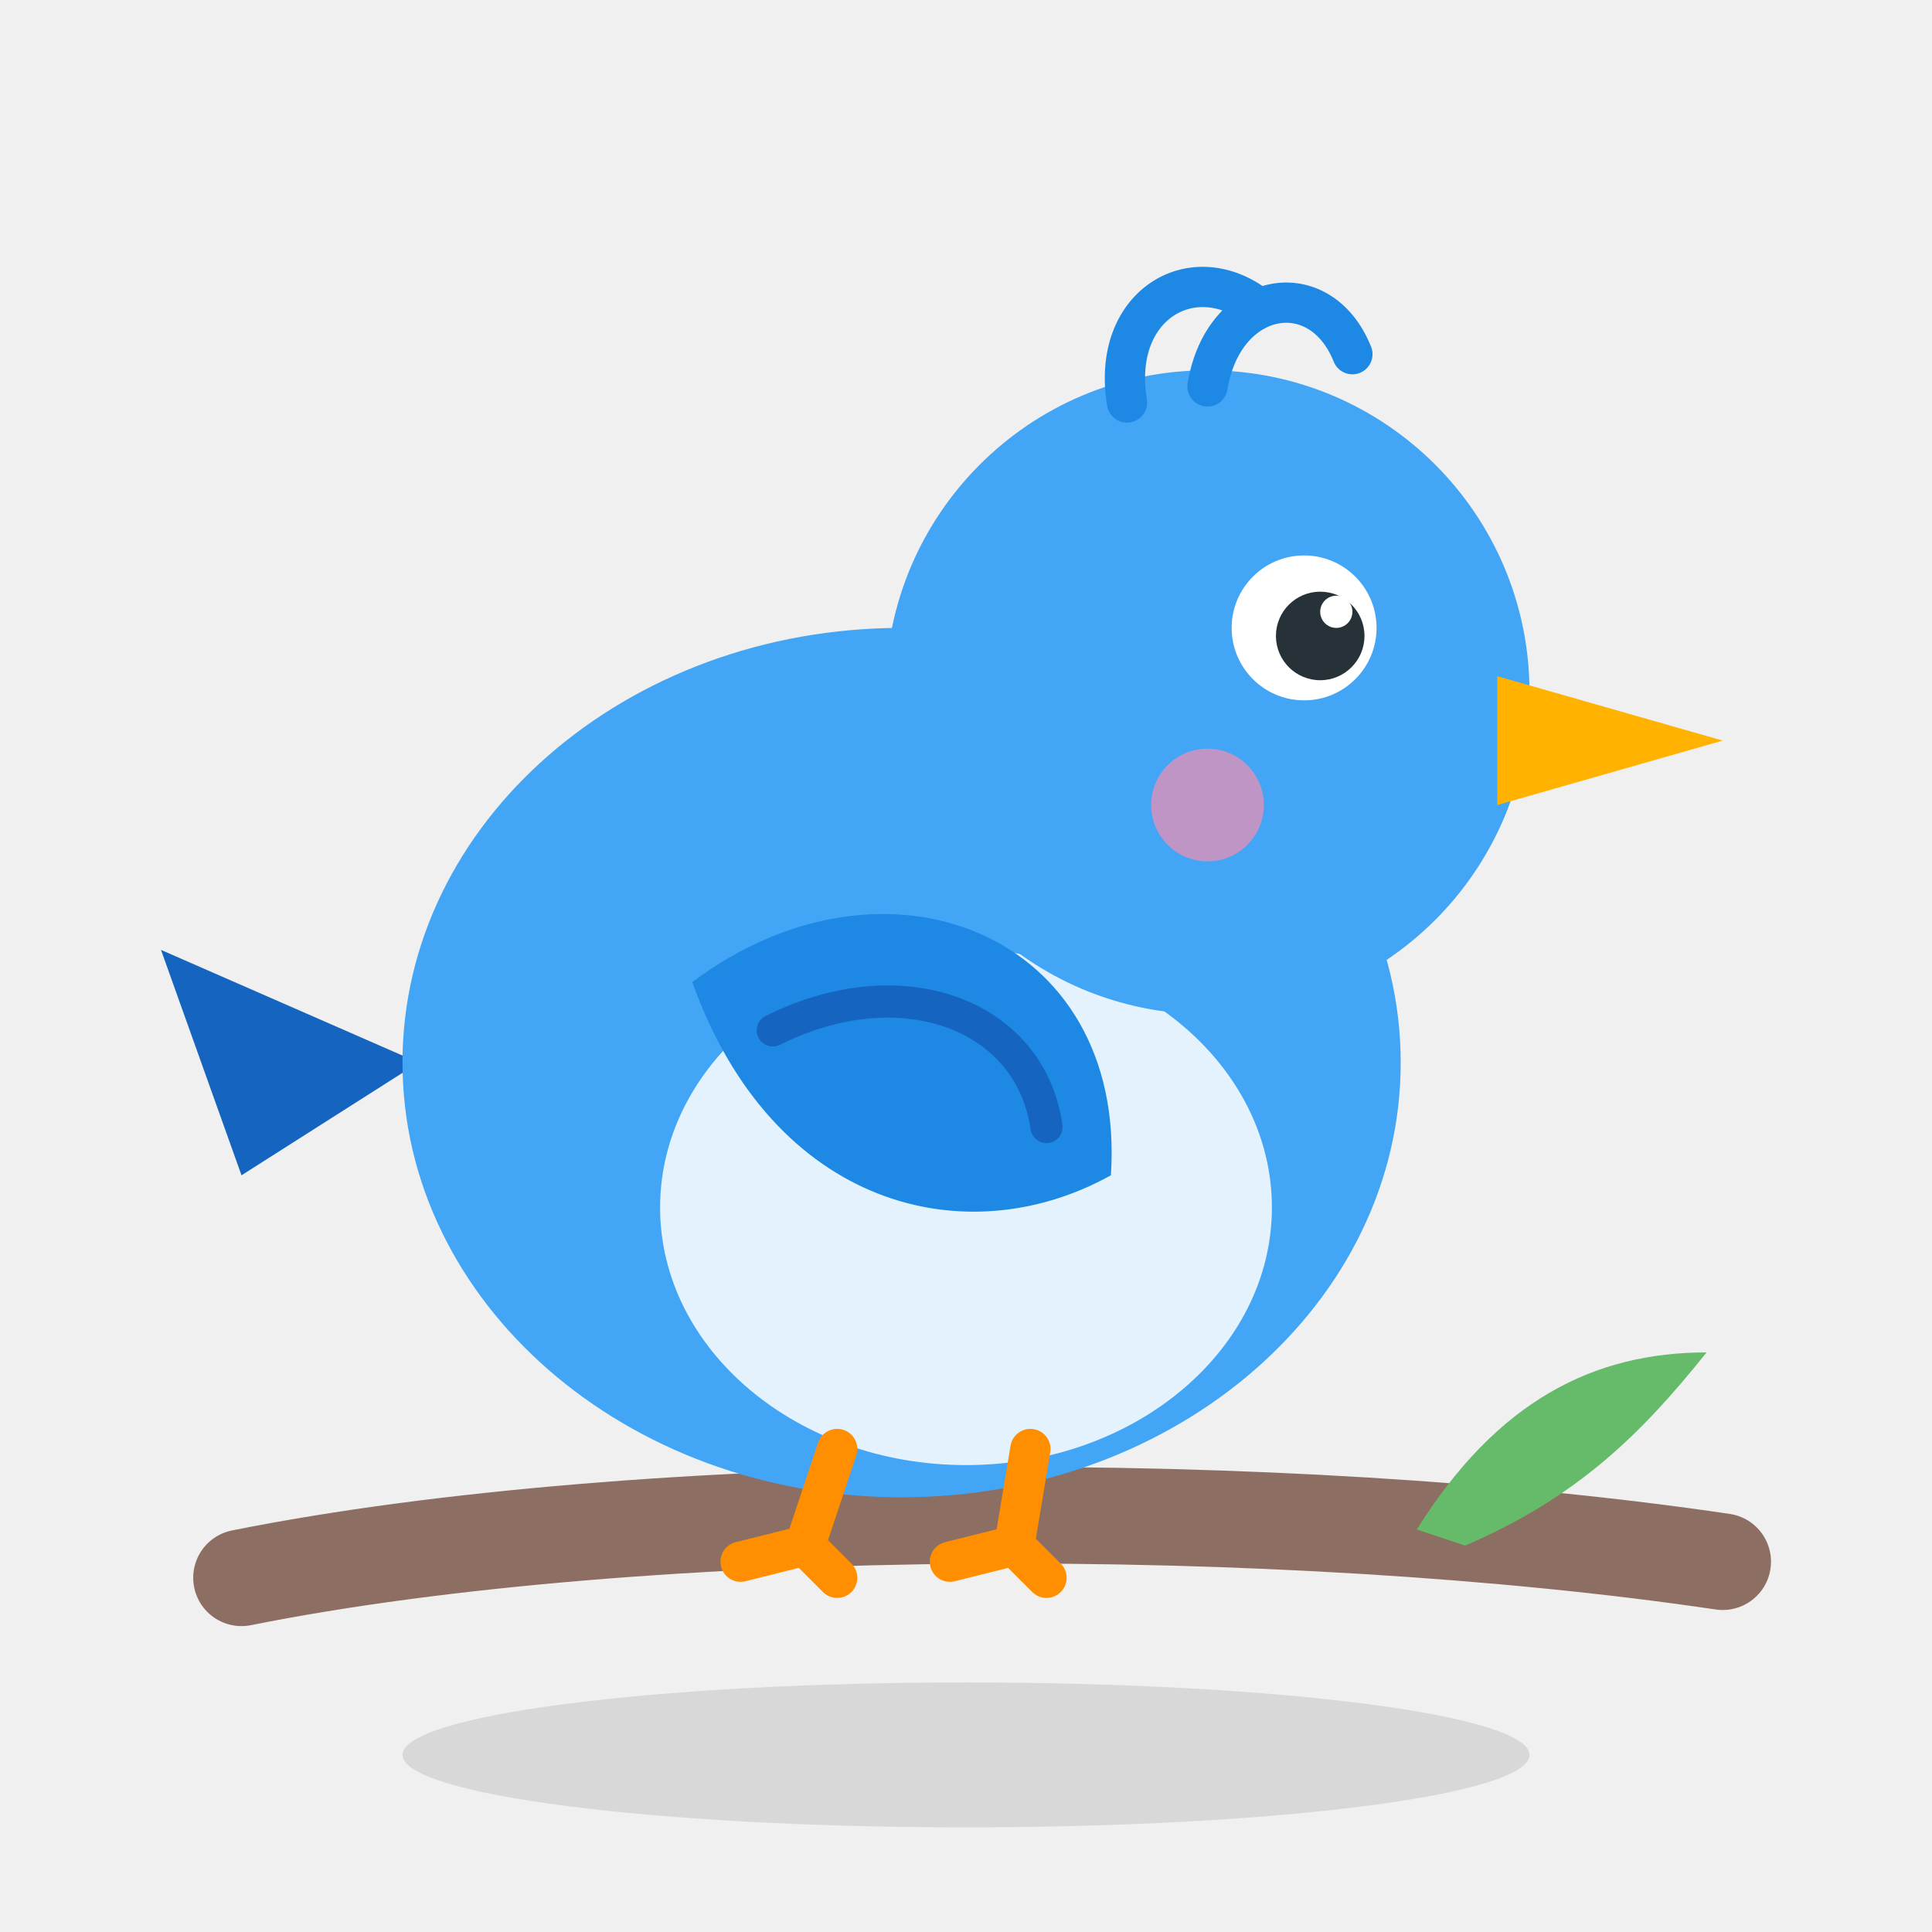
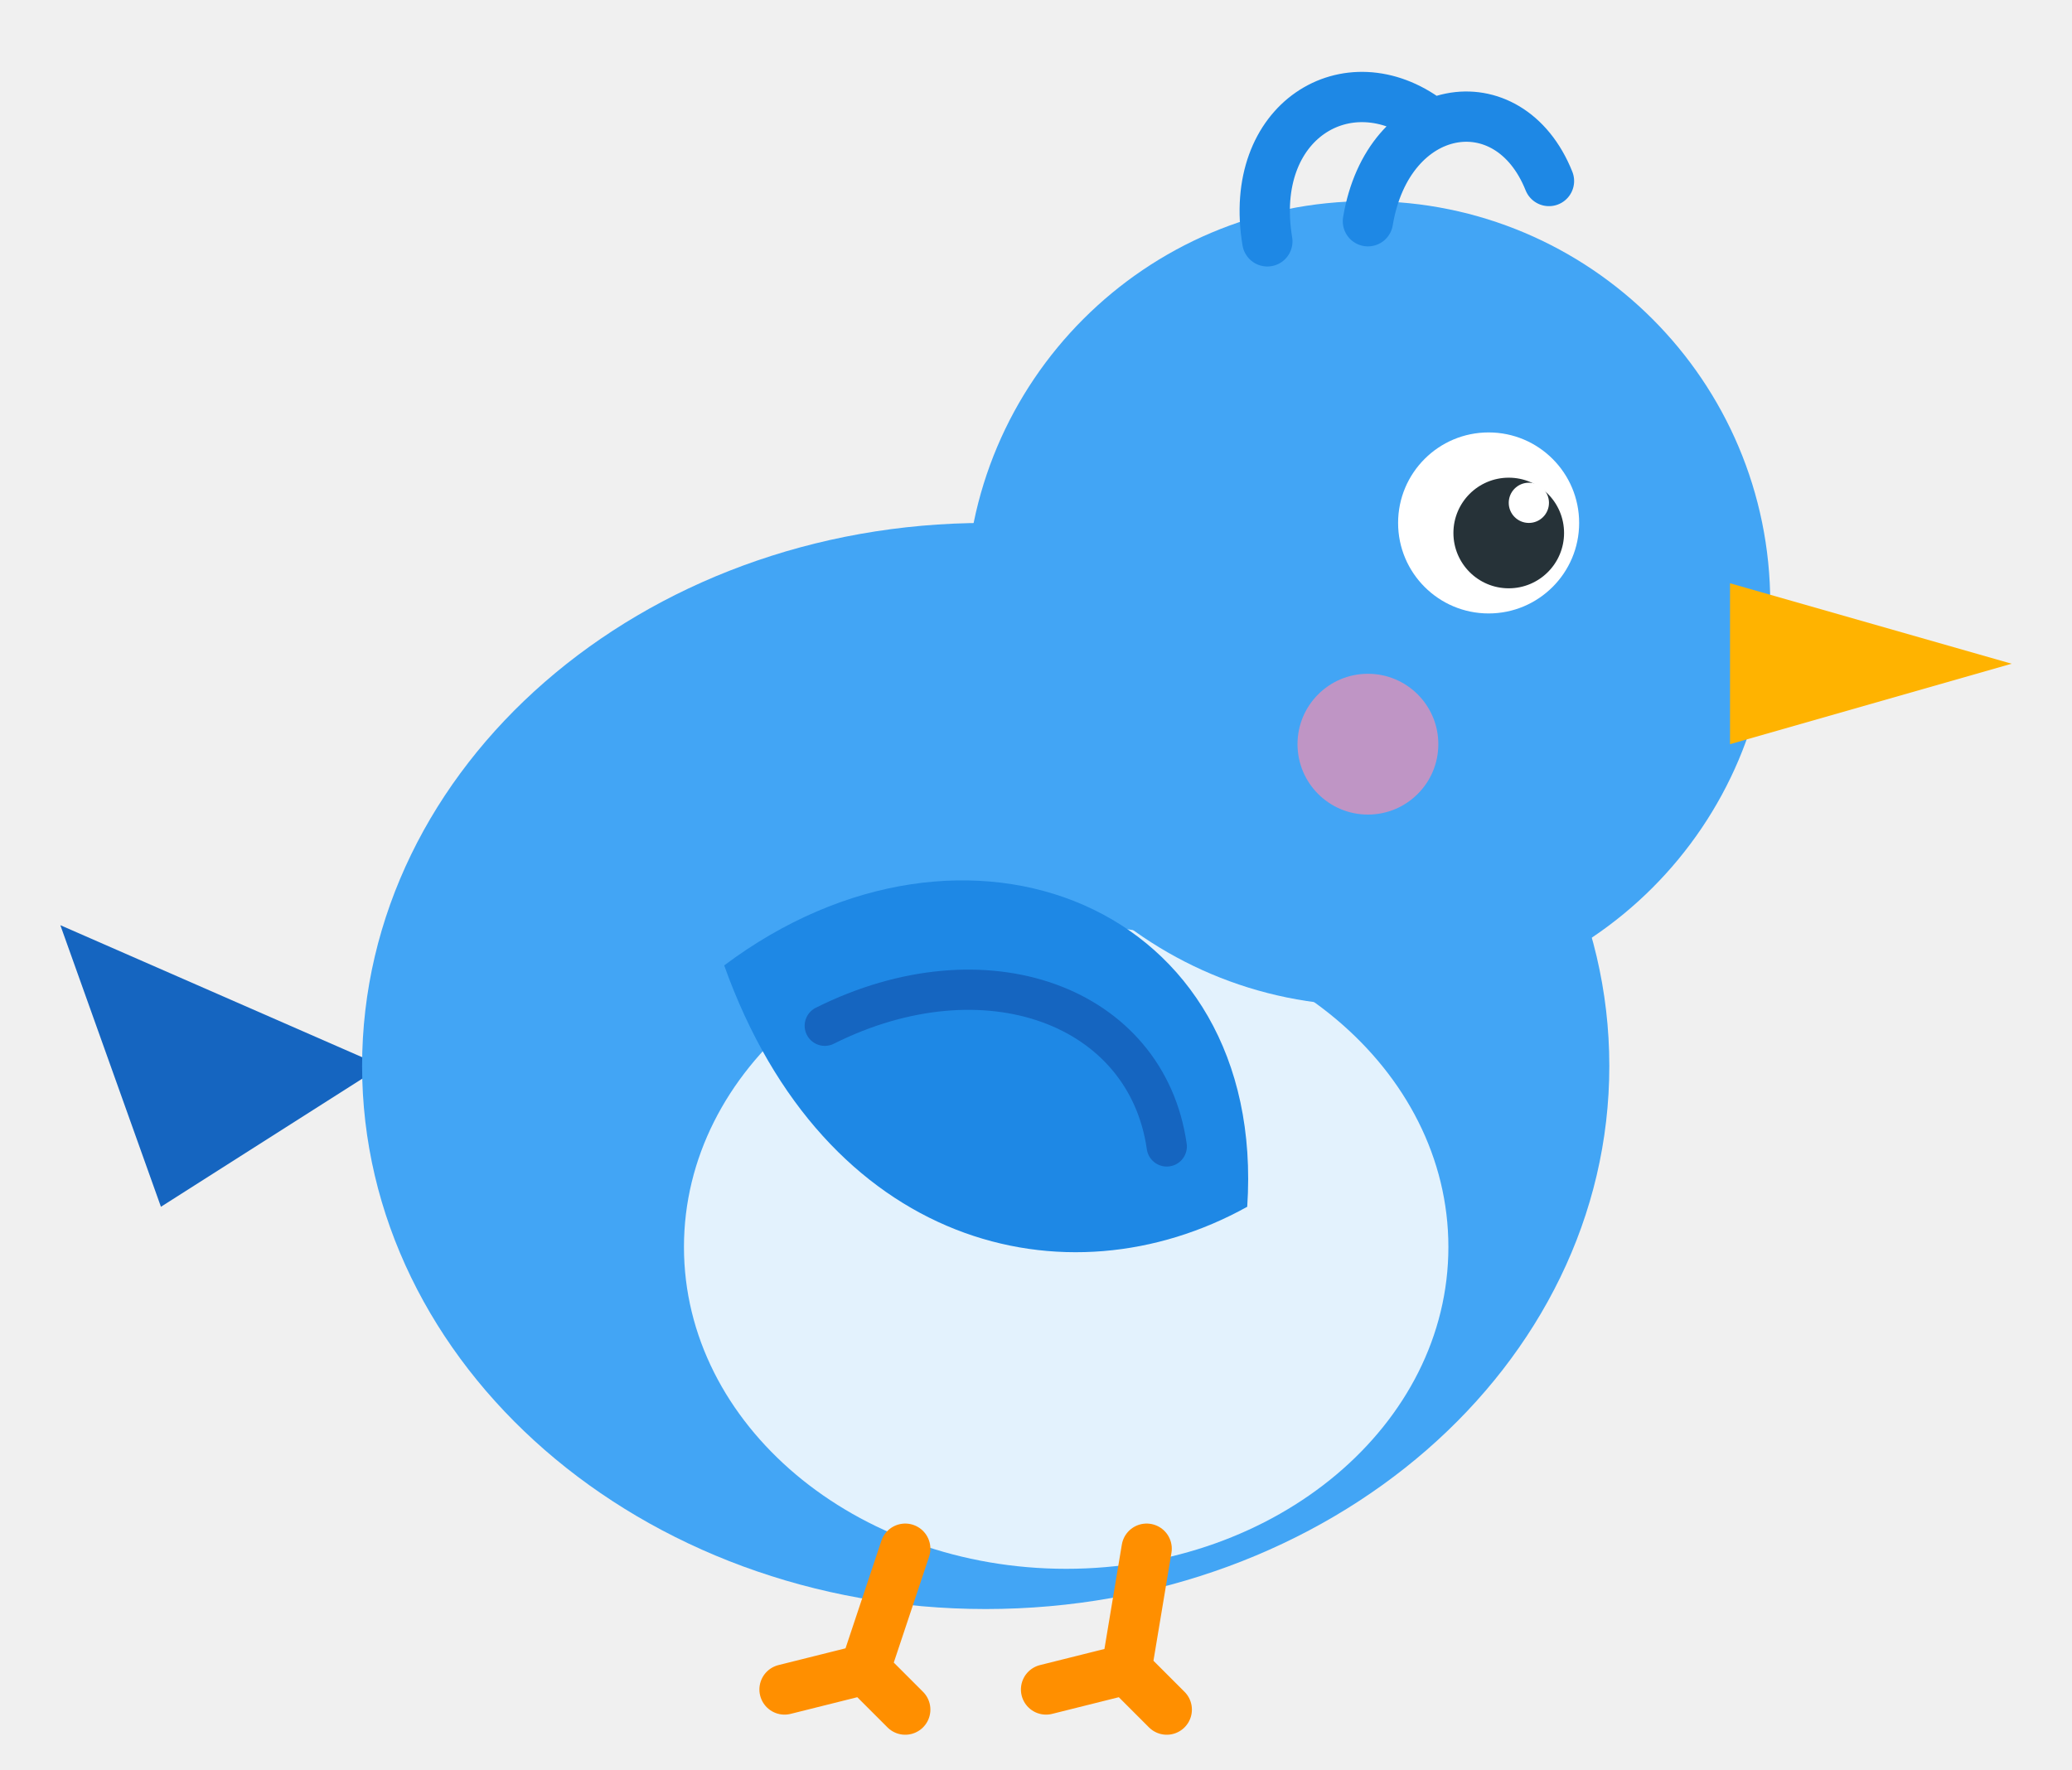
- <svg xmlns="http://www.w3.org/2000/svg" viewBox="0 0 240 240" role="img" aria-label="Pájaro">
-   <ellipse cx="120" cy="218" rx="70" ry="9" fill="#000" opacity="0.1" />
-   <path d="M30 196 C80 186 160 186 214 194" fill="none" stroke="#8d6e63" stroke-width="12" stroke-linecap="round" />
-   <path d="M176 190 C186 174 198 168 212 168 C204 178 196 186 182 192 Z" fill="#66bb6a" />
+ <svg xmlns="http://www.w3.org/2000/svg" viewBox="14 26 206 176" role="img" aria-label="Pájaro">
  <path d="M52 132 L20 118 L30 146 Z" fill="#1565c0" />
  <ellipse cx="112" cy="132" rx="62" ry="54" fill="#42a5f5" />
  <ellipse cx="120" cy="150" rx="38" ry="32" fill="#e3f2fd" />
  <circle cx="150" cy="86" r="40" fill="#42a5f5" />
  <path d="M86 122 C110 104 140 116 138 146 C120 156 96 150 86 122 Z" fill="#1e88e5" />
  <path d="M96 128 C112 120 128 126 130 140" fill="none" stroke="#1565c0" stroke-width="4" stroke-linecap="round" />
  <path d="M186 84 L214 92 L186 100 Z" fill="#ffb300" />
  <circle cx="162" cy="78" r="9" fill="#fff" />
  <circle cx="164" cy="79" r="5.5" fill="#263238" />
  <circle cx="166" cy="76" r="2" fill="#fff" />
  <circle cx="150" cy="100" r="7" fill="#f48fb1" opacity="0.7" />
  <path d="M140 50 C138 38 148 32 156 38 M150 48 C152 36 164 34 168 44" fill="none" stroke="#1e88e5" stroke-width="5" stroke-linecap="round" />
  <g stroke="#ff8f00" stroke-width="5" stroke-linecap="round" fill="none">
    <path d="M104 180 L100 192 M100 192 L92 194 M100 192 L104 196" />
    <path d="M128 180 L126 192 M126 192 L118 194 M126 192 L130 196" />
  </g>
</svg>
